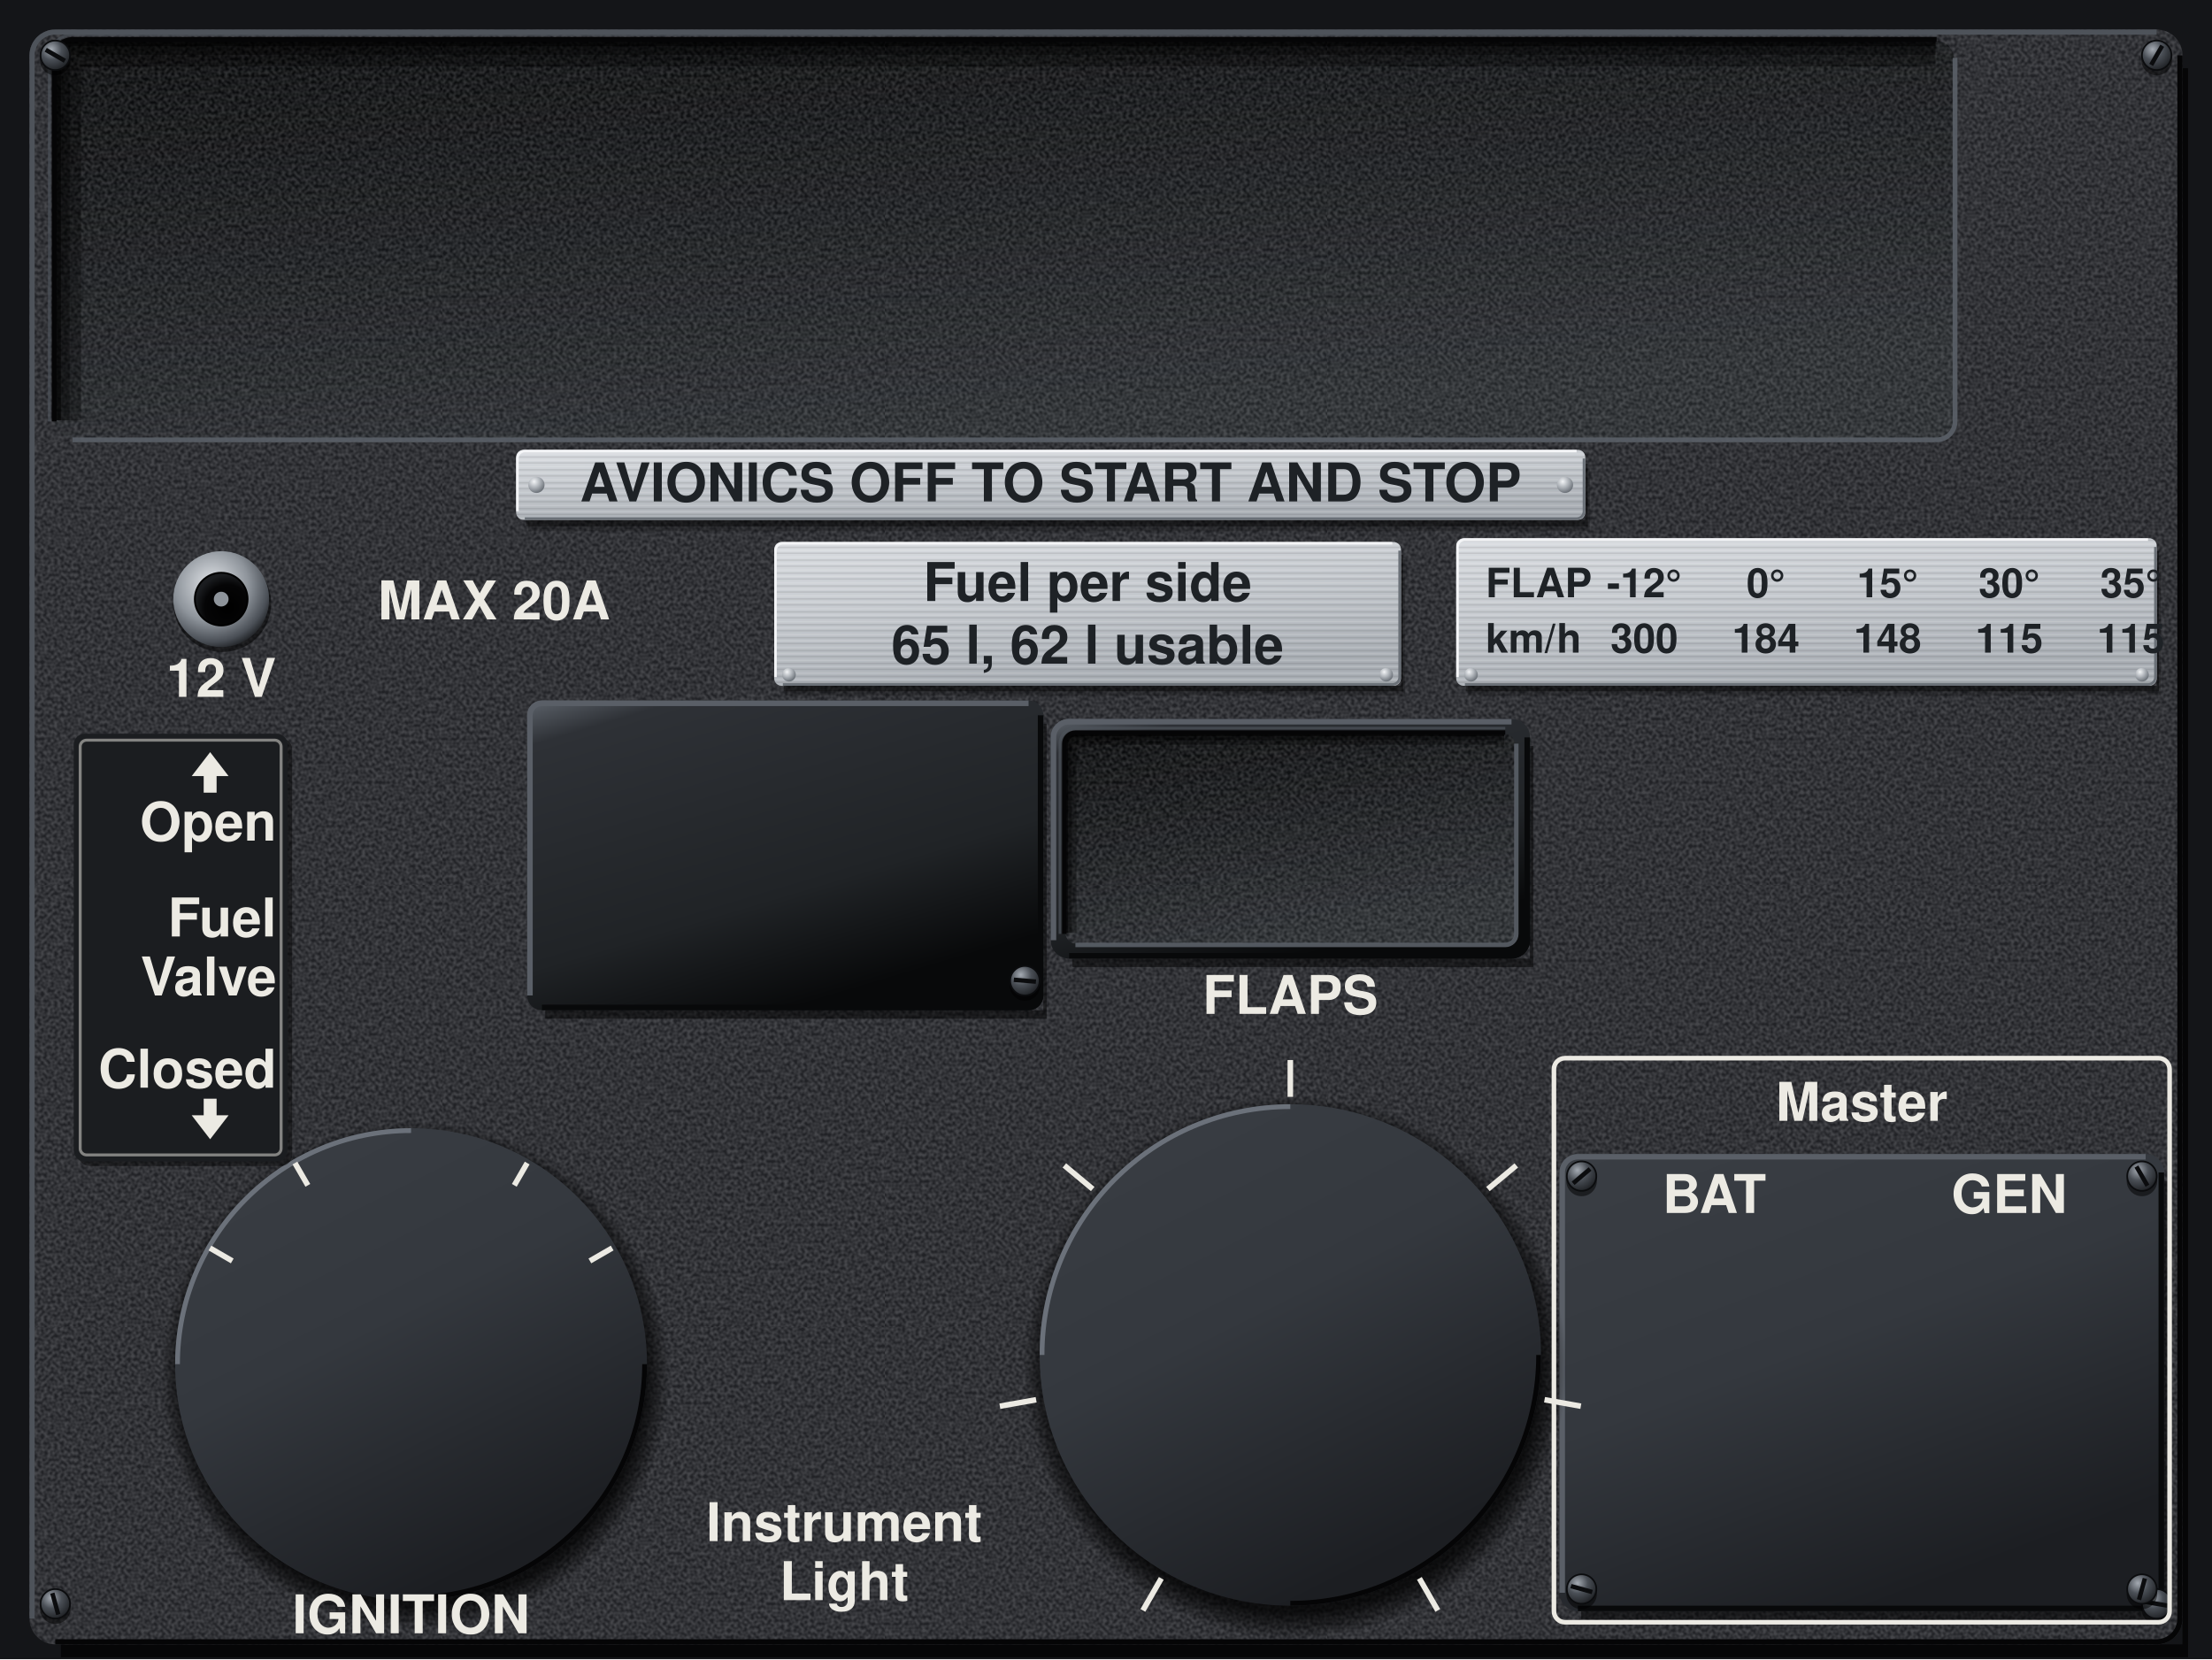
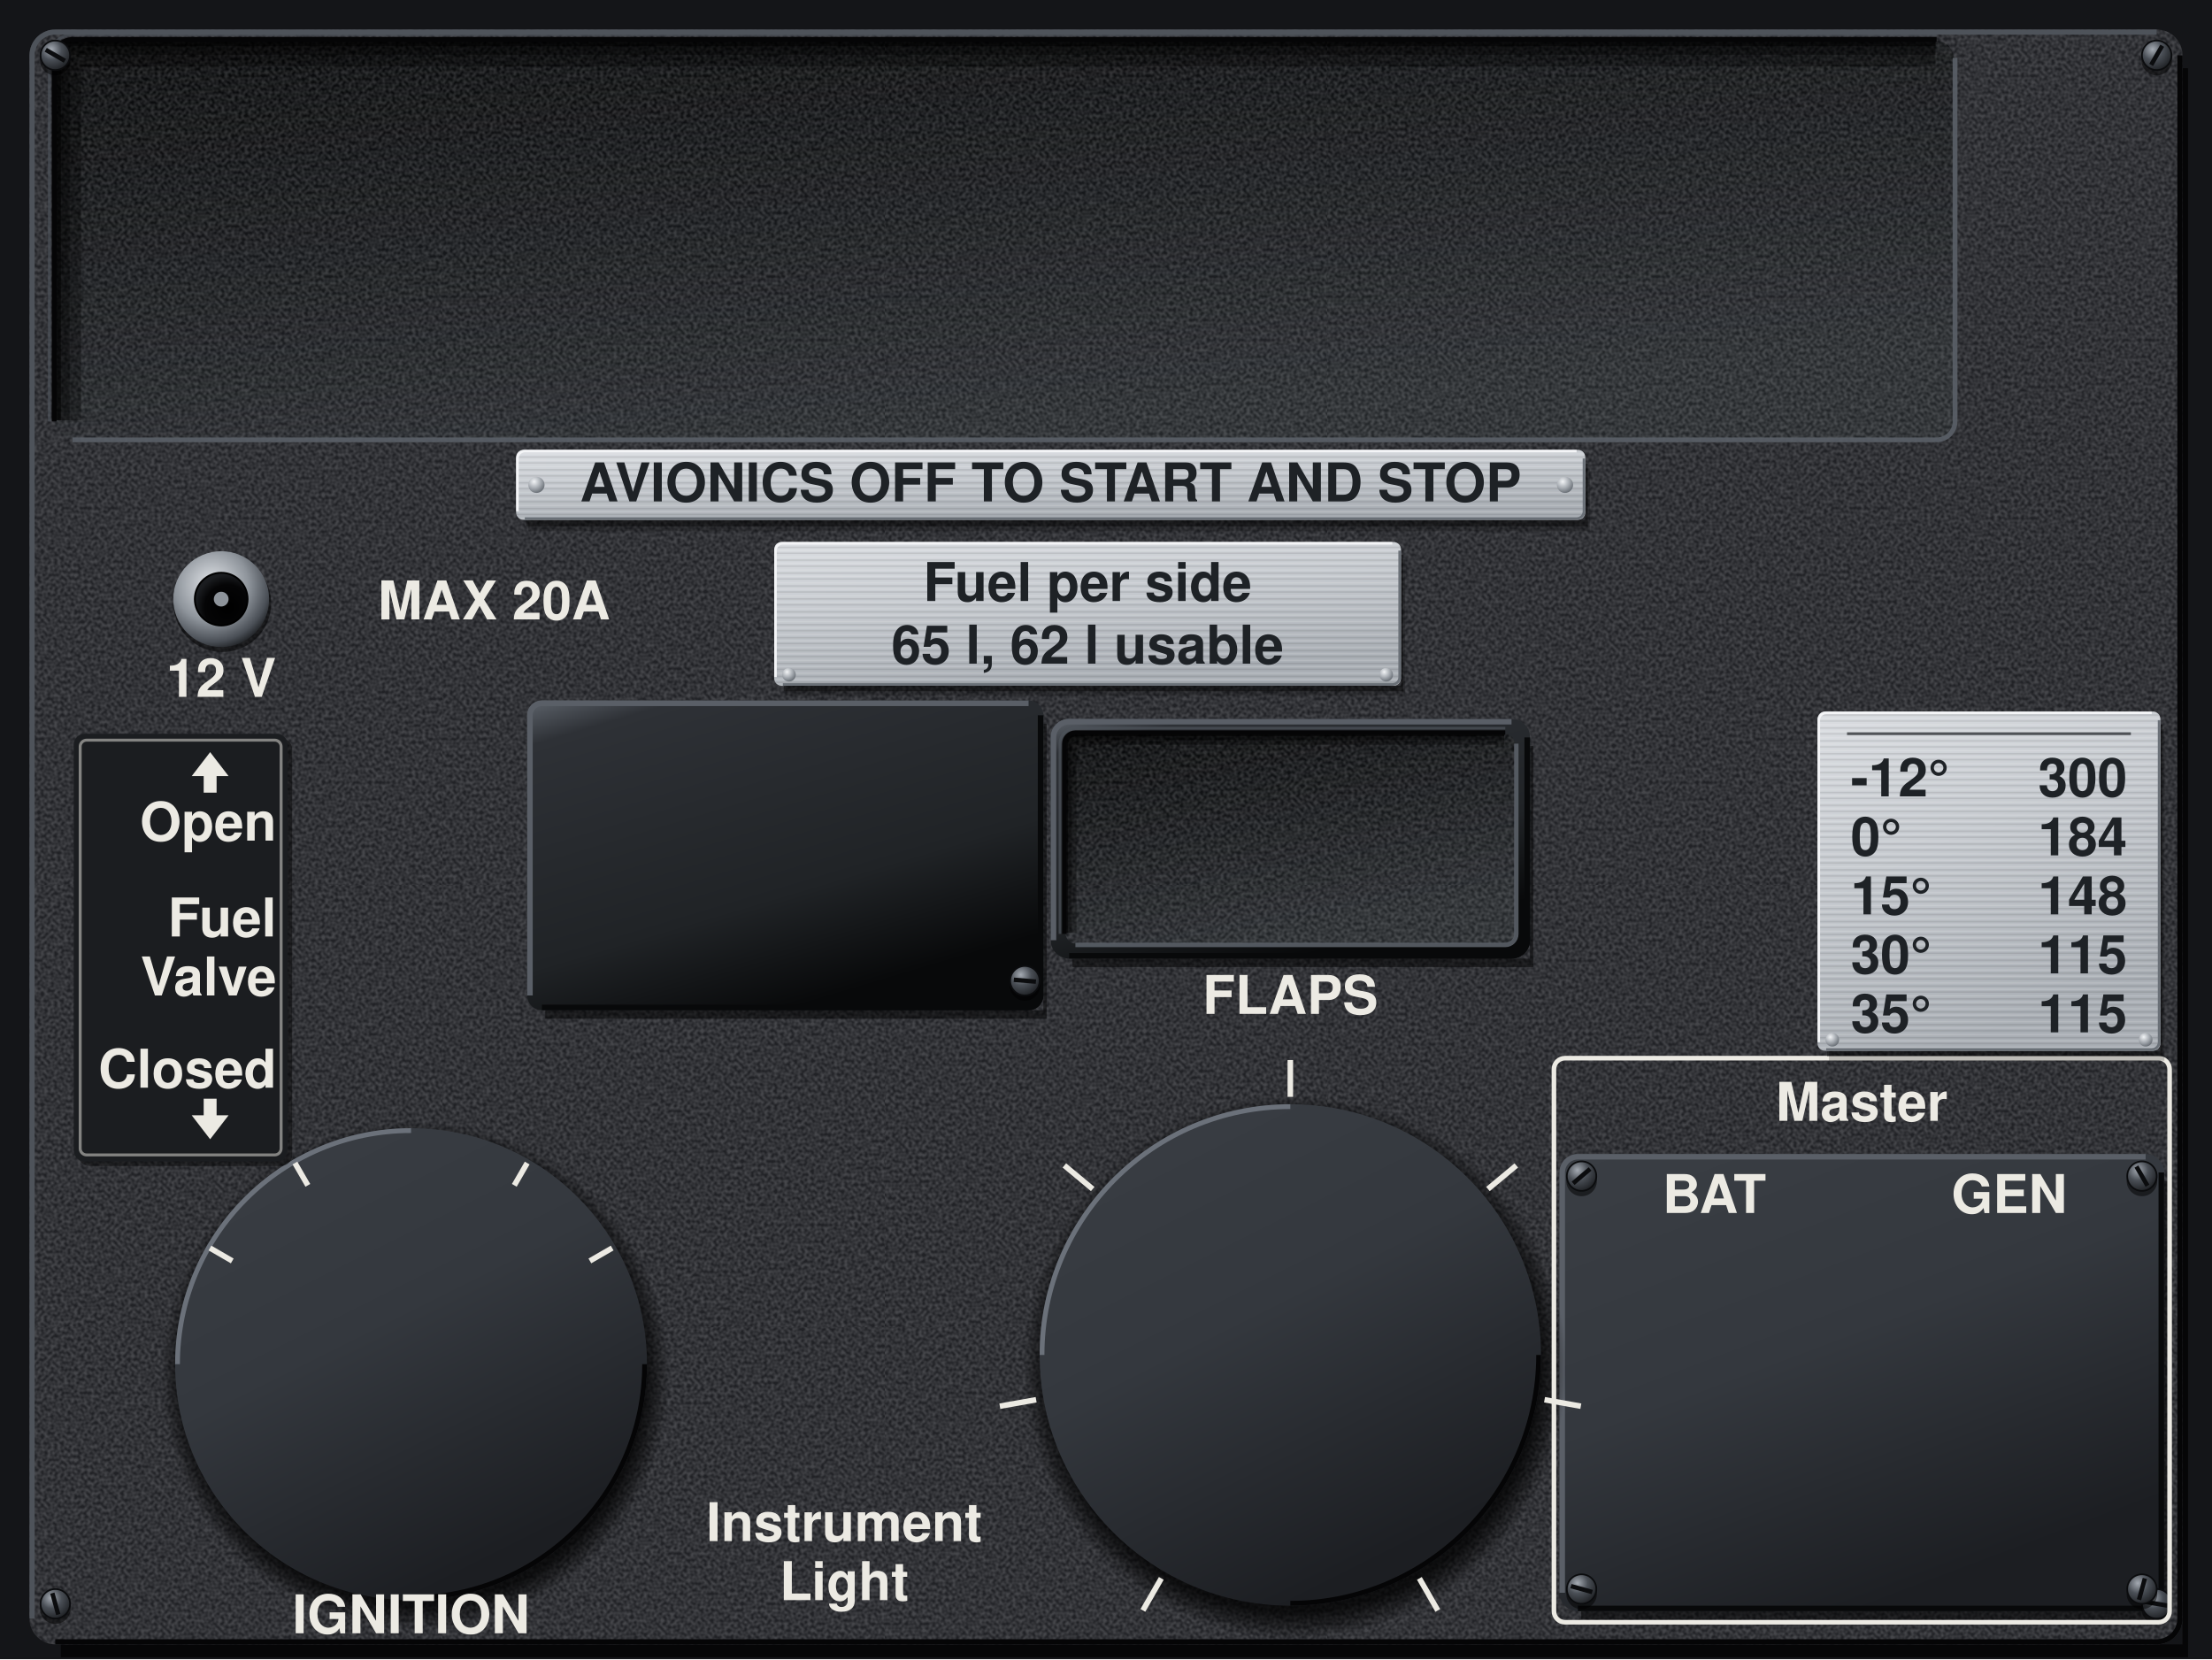
<svg xmlns="http://www.w3.org/2000/svg" viewBox="0 0 1200 900" preserveAspectRatio="xMidYMid slice">
  <defs>
    <filter id="nz" x="0" y="0" width="240" height="240" filterUnits="userSpaceOnUse" color-interpolation-filters="sRGB">
      <feTurbulence type="fractalNoise" baseFrequency="0.55" numOctaves="1" seed="7" stitchTiles="stitch" />
      <feColorMatrix values="2.2 0 0 0 -0.6 2.2 0 0 0 -0.6 2.2 0 0 0 -0.6 0 0 0 0 0.14" />
    </filter>
    <pattern id="gr" width="240" height="240" patternUnits="userSpaceOnUse">
      <rect width="240" height="240" filter="url(#nz)" />
    </pattern>
    <pattern id="gp" width="240" height="240" patternUnits="userSpaceOnUse">
      <rect width="240" height="240" fill="#26282C" />
      <rect width="240" height="240" fill="url(#gr)" />
    </pattern>
    <pattern id="br" width="300" height="7" patternUnits="userSpaceOnUse">
      <path d="M0 1.2H300M0 4.6H300" stroke="#FFFFFF" stroke-opacity=".16" stroke-width=".8" />
      <path d="M0 2.9H300M0 6.1H300" stroke="#000000" stroke-opacity=".1" stroke-width=".7" />
    </pattern>
    <linearGradient id="pp" gradientUnits="userSpaceOnUse" x1="0" y1="0" x2="540" y2="900">
      <stop offset="0" stop-color="#303338" />
      <stop offset=".45" stop-color="#26282C" />
      <stop offset="1" stop-color="#1D1F22" />
    </linearGradient>
    <linearGradient id="pl" x1="0" y1="0" x2=".35" y2="1">
      <stop offset="0" stop-color="#DADDE1" />
      <stop offset=".45" stop-color="#C6CACF" />
      <stop offset="1" stop-color="#A9AEB4" />
    </linearGradient>
    <linearGradient id="ps" x1="0" y1="0" x2=".5" y2="1">
      <stop offset="0" stop-color="#5E646C" />
      <stop offset=".12" stop-color="#2E3136" />
      <stop offset=".7" stop-color="#202326" />
      <stop offset="1" stop-color="#08090A" />
    </linearGradient>
    <linearGradient id="an" x1="0" y1="0" x2=".5" y2="1">
      <stop offset="0" stop-color="#3A3E44" />
      <stop offset=".5" stop-color="#34383E" />
      <stop offset="1" stop-color="#1C1E22" />
    </linearGradient>
    <radialGradient id="sd" cx=".508" cy=".522" r=".5">
      <stop offset=".86" stop-color="#000000" stop-opacity=".75" />
      <stop offset=".91" stop-color="#000000" stop-opacity=".4" />
      <stop offset=".956" stop-color="#000000" stop-opacity="0" />
    </radialGradient>
    <linearGradient id="rf" x1="0" y1="0" x2=".4" y2="1">
      <stop offset="0" stop-color="#08090A" />
      <stop offset=".5" stop-color="#191B1E" />
      <stop offset="1" stop-color="#2A2D31" />
    </linearGradient>
    <radialGradient id="sh" cx=".36" cy=".3" r=".78">
      <stop offset="0" stop-color="#A4AAB2" />
      <stop offset=".45" stop-color="#4A4F56" />
      <stop offset="1" stop-color="#1A1C1F" />
    </radialGradient>
    <radialGradient id="rv" cx=".36" cy=".3" r=".78">
      <stop offset="0" stop-color="#F2F4F6" />
      <stop offset=".5" stop-color="#A9AEB4" />
      <stop offset="1" stop-color="#5E646B" />
    </radialGradient>
    <radialGradient id="ch" cx=".4" cy=".35" r=".7">
      <stop offset="0" stop-color="#E3E6EA" />
      <stop offset=".55" stop-color="#8E949B" />
      <stop offset=".85" stop-color="#4A4F56" />
      <stop offset="1" stop-color="#1A1C1F" />
    </radialGradient>
    <radialGradient id="hl" cx=".62" cy=".66" r=".62">
      <stop offset="0" stop-color="#000000" />
      <stop offset=".7" stop-color="#050506" />
      <stop offset="1" stop-color="#1A1C1F" />
    </radialGradient>
    <radialGradient id="kn" cx=".38" cy=".32" r=".72">
      <stop offset="0" stop-color="#6E747C" />
      <stop offset=".5" stop-color="#2E3136" />
      <stop offset="1" stop-color="#0E0F11" />
    </radialGradient>
    <radialGradient id="ln" cx=".4" cy=".35" r=".7">
      <stop offset="0" stop-color="#2E3238" />
      <stop offset=".7" stop-color="#1B1E22" />
      <stop offset="1" stop-color="#0A0B0C" />
    </radialGradient>
  </defs>
  <rect x="0" y="0" width="1200" height="900" fill="#141518" />
  <path d="M1184 37h3V899H33v-7H1184z" fill="#000000" fill-opacity="0.7" />
  <rect x="16" y="16" width="1168" height="876" rx="14" fill="url(#gp)" />
  <rect x="30" y="22" width="1030" height="216" rx="10" fill="url(#rf)" />
  <rect x="30" y="22" width="1030" height="216" rx="10" fill="url(#gr)" />
  <path d="M37 228V32A3 3 0 0 1 40 29H1050" fill="none" stroke="#000000" stroke-opacity="0.3" stroke-width="14" />
  <path d="M33.9 228V32A6.1 6.1 0 0 1 40 25.9H1050" fill="none" stroke="#000000" stroke-opacity="0.3" stroke-width="7.7" />
  <path d="M31.5 228V32A8.5 8.5 0 0 1 40 23.5H1050" fill="none" stroke="#000000" stroke-opacity="0.5" stroke-width="3.1" />
  <path d="M1060.6 31.4V228.6A10 10 0 0 1 1050.6 238.6H39.4" fill="none" stroke="#5A6068" stroke-opacity="0.9" stroke-width="2.6" />
  <path d="M29.4 228.6V31.4A10 10 0 0 1 39.4 21.4H1050.6" fill="none" stroke="#050506" stroke-width="2.6" />
  <path d="M26.8 228.6V31.4A12.6 12.6 0 0 1 39.4 18.8H1050.6" fill="none" stroke="#4E535A" stroke-opacity="0.7" stroke-width="1.6" />
  <path d="M566 392.6h1.8V552.6H295.8v-4.6H566z" fill="#000000" fill-opacity="0.5" />
  <rect x="286" y="380" width="280" height="168" rx="8" fill="url(#ps)" />
  <path d="M287.5 540V388A6.5 6.5 0 0 1 294 381.5H558" fill="none" stroke="#5A5F67" stroke-width="3" />
  <path d="M564.5 388V540A6.5 6.5 0 0 1 558 546.5H294" fill="none" stroke="#08090A" stroke-width="3" />
  <g transform="translate(160 0)">
    <path d="M670 404.6h1.8V524.6H421.8v-4.6H670z" fill="#000000" fill-opacity="0.5" />
    <rect x="410" y="390" width="260" height="130" rx="10" fill="url(#ps)" />
    <path d="M411.5 510V400A8.5 8.5 0 0 1 420 391.5H660" fill="none" stroke="#5A5F67" stroke-width="3" />
    <path d="M668.5 400V510A8.5 8.5 0 0 1 660 518.5H420" fill="none" stroke="#08090A" stroke-width="3" />
  </g>
  <g transform="translate(160 0)">
    <rect x="418" y="398" width="244" height="114" rx="6" fill="url(#rf)" />
    <rect x="418" y="398" width="244" height="114" rx="6" fill="url(#gr)" />
    <path d="M421 506V404A3 3 0 0 1 424 401H656" fill="none" stroke="#000000" stroke-opacity="0.3" stroke-width="6" />
    <path d="M419.7 506V404A4.4 4.4 0 0 1 424 399.7H656" fill="none" stroke="#000000" stroke-opacity="0.3" stroke-width="3.3" />
    <path d="M418.7 506V404A5.3 5.3 0 0 1 424 398.7H656" fill="none" stroke="#000000" stroke-opacity="0.5" stroke-width="1.3" />
    <path d="M662.6 403.4V506.6A6 6 0 0 1 656.6 512.6H423.4" fill="none" stroke="#5A6068" stroke-opacity="0.9" stroke-width="2.4" />
    <path d="M417.4 506.6V403.4A6 6 0 0 1 423.4 397.4H656.6" fill="none" stroke="#050506" stroke-width="2.4" />
    <path d="M415 506.6V403.4A8.4 8.4 0 0 1 423.4 395H656.6" fill="none" stroke="#4E535A" stroke-opacity="0.7" stroke-width="1.4" />
  </g>
  <path d="M1174 640.6h1.8V878.6H857.8v-4.6H1174z" fill="#000000" fill-opacity="0.5" />
  <rect x="846" y="626" width="328" height="248" rx="10" fill="url(#an)" />
  <path d="M847.5 864V636A8.5 8.5 0 0 1 856 627.5H1164" fill="none" stroke="#5A5F67" stroke-width="3" />
  <path d="M1172.5 636V864A8.5 8.5 0 0 1 1164 872.5H856" fill="none" stroke="#08090A" stroke-width="3" />
  <g transform="translate(-117 0)">
    <path d="M195.4 740a144.6 144.6 0 1 0 289.3 0a144.6 144.6 0 1 0 -289.3 0zM224.8 740a115.2 115.2 0 1 0 230.4 0a115.2 115.2 0 1 0 -230.4 0z" fill="url(#sd)" fill-rule="evenodd" />
  </g>
  <g transform="translate(-117 0)">
    <circle cx="340" cy="740" r="128" fill="url(#an)" />
  </g>
  <g transform="translate(-117 0)">
    <path d="M213.3 740V740A126.7 126.7 0 0 1 340 613.3H340" fill="none" stroke="#6B717A" stroke-width="2.6" />
    <path d="M466.7 740V740A126.7 126.7 0 0 1 340 866.7H340" fill="none" stroke="#050506" stroke-width="2.6" />
  </g>
  <g transform="translate(35 20)">
    <path d="M511.3 715a153.7 153.7 0 1 0 307.4 0a153.7 153.7 0 1 0 -307.4 0zM542.6 715a122.4 122.4 0 1 0 244.8 0a122.4 122.4 0 1 0 -244.8 0z" fill="url(#sd)" fill-rule="evenodd" />
  </g>
  <g transform="translate(35 20)">
    <circle cx="665" cy="715" r="136" fill="url(#an)" />
  </g>
  <g transform="translate(35 20)">
    <path d="M530.3 715V715A134.7 134.7 0 0 1 665 580.3H665" fill="none" stroke="#6B717A" stroke-width="2.6" />
    <path d="M799.7 715V715A134.7 134.7 0 0 1 665 849.7H665" fill="none" stroke="#050506" stroke-width="2.6" />
  </g>
  <circle cx="120.6" cy="327.2" r="26.5" fill="#000000" fill-opacity="0.5" />
  <circle cx="120" cy="325" r="26" fill="url(#ch)" />
  <circle cx="120" cy="325" r="14.3" fill="url(#hl)" stroke="#000000" stroke-width="1" />
  <circle cx="120" cy="325" r="4" fill="#8E949B" />
  <path d="M17.4 878V30A12.6 12.6 0 0 1 30 17.4H1170" fill="none" stroke="#4E535A" stroke-width="2.8" />
  <path d="M1182.6 30V878A12.6 12.6 0 0 1 1170 890.6H30" fill="none" stroke="#050506" stroke-width="2.8" />
  <circle cx="30" cy="32.6" r="8.3" fill="#000000" fill-opacity="0.5" />
  <circle cx="30" cy="30" r="8" fill="url(#sh)" stroke="#0B0C0E" stroke-width="0.9" />
  <path d="M24.8 27L35.2 33" stroke="#0B0C0E" stroke-width="2.4" />
  <circle cx="1170" cy="32.6" r="8.3" fill="#000000" fill-opacity="0.5" />
  <circle cx="1170" cy="30" r="8" fill="url(#sh)" stroke="#0B0C0E" stroke-width="0.9" />
  <path d="M1173 24.8L1167 35.2" stroke="#0B0C0E" stroke-width="2.4" />
  <circle cx="30" cy="872.6" r="8.3" fill="#000000" fill-opacity="0.5" />
  <circle cx="30" cy="870" r="8" fill="url(#sh)" stroke="#0B0C0E" stroke-width="0.9" />
  <path d="M28.4 864.2L31.6 875.8" stroke="#0B0C0E" stroke-width="2.4" />
  <circle cx="1170" cy="872.6" r="8.3" fill="#000000" fill-opacity="0.5" />
  <circle cx="1170" cy="870" r="8" fill="url(#sh)" stroke="#0B0C0E" stroke-width="0.9" />
  <path d="M1164.1 869L1175.9 871" stroke="#0B0C0E" stroke-width="2.4" />
  <circle cx="858" cy="640.6" r="8.3" fill="#000000" fill-opacity="0.5" />
  <circle cx="858" cy="638" r="8" fill="url(#sh)" stroke="#0B0C0E" stroke-width="0.9" />
  <path d="M862.6 634.1L853.4 641.9" stroke="#0B0C0E" stroke-width="2.4" />
  <circle cx="1162" cy="640.6" r="8.3" fill="#000000" fill-opacity="0.5" />
  <circle cx="1162" cy="638" r="8" fill="url(#sh)" stroke="#0B0C0E" stroke-width="0.9" />
  <path d="M1159 632.8L1165 643.2" stroke="#0B0C0E" stroke-width="2.4" />
  <circle cx="858" cy="864.6" r="8.3" fill="#000000" fill-opacity="0.5" />
  <circle cx="858" cy="862" r="8" fill="url(#sh)" stroke="#0B0C0E" stroke-width="0.9" />
  <path d="M852.2 860.4L863.8 863.6" stroke="#0B0C0E" stroke-width="2.4" />
  <circle cx="1162" cy="864.6" r="8.3" fill="#000000" fill-opacity="0.5" />
  <circle cx="1162" cy="862" r="8" fill="url(#sh)" stroke="#0B0C0E" stroke-width="0.9" />
  <path d="M1163.6 856.2L1160.4 867.8" stroke="#0B0C0E" stroke-width="2.4" />
  <g transform="translate(226 0)">
    <circle cx="330" cy="534.6" r="8.3" fill="#000000" fill-opacity="0.5" />
    <circle cx="330" cy="532" r="8" fill="url(#sh)" stroke="#0B0C0E" stroke-width="0.9" />
    <path d="M324 531.5L336 532.5" stroke="#0B0C0E" stroke-width="2.4" />
  </g>
  <path d="M860 254.2h2.5V288.2H286.5v-6.2H860z" fill="#000000" fill-opacity="0.2" />
  <path d="M860 251.5h1.4V285.5H285.4v-3.5H860z" fill="#000000" fill-opacity="0.4" />
  <rect x="280" y="244" width="580" height="38" rx="4" data-card="" fill="url(#pl)" />
  <rect x="280" y="244" width="580" height="38" rx="4" fill="url(#br)" />
  <path d="M280.7 277.3V248.7A4 4 0 0 1 284.7 244.7H855.3" fill="none" stroke="#F4F5F7" stroke-width="1.4" />
  <path d="M859.3 248.7V277.3A4 4 0 0 1 855.3 281.3H284.7" fill="none" stroke="#6A7077" stroke-width="1.4" />
  <circle cx="291" cy="263" r="4.4" fill="url(#rv)" />
  <circle cx="849" cy="263" r="4.4" fill="url(#rv)" />
  <text x="570" y="272" font-family="Helvetica, Arial, sans-serif" font-size="29" font-weight="bold" fill="#1E2226" text-anchor="middle">AVIONICS OFF TO START AND STOP</text>
  <text x="120" y="378" font-family="Helvetica, Arial, sans-serif" font-size="29" font-weight="bold" fill="#ECEAE3" text-anchor="middle">12 V</text>
  <text x="700" y="550" font-family="Helvetica, Arial, sans-serif" font-size="29" font-weight="bold" fill="#ECEAE3" text-anchor="middle">FLAPS</text>
  <text x="223" y="886" font-family="Helvetica, Arial, sans-serif" font-size="29" font-weight="bold" fill="#ECEAE3" text-anchor="middle">IGNITION</text>
  <text x="930" y="658" font-family="Helvetica, Arial, sans-serif" font-size="29" font-weight="bold" fill="#ECEAE3" text-anchor="middle">BAT</text>
  <text x="1090" y="658" font-family="Helvetica, Arial, sans-serif" font-size="29" font-weight="bold" fill="#ECEAE3" text-anchor="middle">GEN</text>
  <rect x="843" y="574" width="334" height="306" rx="6" fill="none" stroke="#ECEAE3" stroke-width="2.5" />
  <text x="1010" y="608" font-family="Helvetica, Arial, sans-serif" font-size="29" font-weight="bold" fill="#ECEAE3" text-anchor="middle">Master</text>
  <path d="M48.5 400.5H152.5A6 6 0 0 1 158.5 406.5V626.5A6 6 0 0 1 152.5 632.5H48.5A6 6 0 0 1 42.5 626.5V406.5A6 6 0 0 1 48.5 400.5Z" fill="#000" fill-opacity="0.45" />
  <rect x="40" y="398" width="116" height="232" rx="6" fill="#1B1D20" />
  <rect x="43.5" y="401.5" width="109" height="225" rx="3.5" fill="none" stroke="#ECEAE3" stroke-opacity="0.5" stroke-width="1.6" />
  <path d="M114 408l10 13h-6.5v9h-7v-9h-6.5z M114 618l10 -13h-6.5v-9h-7v9h-6.5z" fill="#ECEAE3" />
  <text x="150" y="456" font-family="Helvetica, Arial, sans-serif" font-weight="bold" font-size="29" fill="#ECEAE3" text-anchor="end">Open</text>
  <text x="150" y="508" font-family="Helvetica, Arial, sans-serif" font-weight="bold" font-size="29" fill="#ECEAE3" text-anchor="end">Fuel</text>
  <text x="150" y="540" font-family="Helvetica, Arial, sans-serif" font-weight="bold" font-size="29" fill="#ECEAE3" text-anchor="end">Valve</text>
  <text x="150" y="590" font-family="Helvetica, Arial, sans-serif" font-weight="bold" font-size="29" fill="#ECEAE3" text-anchor="end">Closed</text>
  <g transform="translate(35 20)">
    <path d="M595 836.2 L585 853.6" stroke="#ECEAE3" stroke-width="3" />
  </g>
  <g transform="translate(35 20)">
    <path d="M527.1 739.3 L507.4 742.8" stroke="#ECEAE3" stroke-width="3" />
  </g>
  <g transform="translate(35 20)">
    <path d="M557.8 625 L542.4 612.2" stroke="#ECEAE3" stroke-width="3" />
  </g>
  <g transform="translate(35 20)">
    <path d="M665 575 L665 555" stroke="#ECEAE3" stroke-width="3" />
  </g>
  <g transform="translate(35 20)">
    <path d="M772.2 625 L787.6 612.2" stroke="#ECEAE3" stroke-width="3" />
  </g>
  <g transform="translate(35 20)">
    <path d="M802.9 739.3 L822.6 742.8" stroke="#ECEAE3" stroke-width="3" />
  </g>
  <g transform="translate(35 20)">
    <path d="M735 836.2 L745 853.6" stroke="#ECEAE3" stroke-width="3" />
  </g>
  <g transform="translate(-117 0)">
    <path d="M243 684 L230.9 677" stroke="#ECEAE3" stroke-width="3" />
  </g>
  <g transform="translate(-117 0)">
    <path d="M284 643 L277 630.9" stroke="#ECEAE3" stroke-width="3" />
  </g>
  <g transform="translate(-117 0)">
    <path d="M396 643 L403 630.9" stroke="#ECEAE3" stroke-width="3" />
  </g>
  <g transform="translate(-117 0)">
    <path d="M437 684 L449.1 677" stroke="#ECEAE3" stroke-width="3" />
  </g>
  <text x="205" y="336" font-family="Helvetica, Arial, sans-serif" font-size="29" font-weight="bold" fill="#ECEAE3" text-anchor="start">MAX 20A</text>
  <path d="M760 303.4h2.2V377.4H426.2v-5.4H760z" fill="#000000" fill-opacity="0.2" />
  <path d="M760 301h1.2V375H425.2v-3H760z" fill="#000000" fill-opacity="0.4" />
  <rect x="420" y="294" width="340" height="78" rx="4" data-card="" fill="url(#pl)" />
  <rect x="420" y="294" width="340" height="78" rx="4" fill="url(#br)" />
  <path d="M420.7 367.3V298.7A4 4 0 0 1 424.7 294.7H755.3" fill="none" stroke="#F4F5F7" stroke-width="1.4" />
  <path d="M759.3 298.7V367.3A4 4 0 0 1 755.3 371.3H424.7" fill="none" stroke="#6A7077" stroke-width="1.4" />
  <circle cx="428" cy="366" r="3.7" fill="url(#rv)" />
  <circle cx="752" cy="366" r="3.7" fill="url(#rv)" />
  <text x="590" y="326" font-family="Helvetica, Arial, sans-serif" font-size="29" font-weight="bold" fill="#1E2226" text-anchor="middle">Fuel per side</text>
  <text x="590" y="360" font-family="Helvetica, Arial, sans-serif" font-size="29" font-weight="bold" fill="#1E2226" text-anchor="middle">65 l, 62 l usable</text>
-   <path d="M1170 301.4h2.2V377.4H796.2v-5.4H1170z" fill="#000000" fill-opacity="0.2" />
-   <path d="M1170 299h1.2V375H795.2v-3H1170z" fill="#000000" fill-opacity="0.4" />
-   <rect x="790" y="292" width="380" height="80" rx="4" data-card="" fill="url(#pl)" />
-   <rect x="790" y="292" width="380" height="80" rx="4" fill="url(#br)" />
-   <path d="M790.7 367.3V296.7A4 4 0 0 1 794.7 292.7H1165.3" fill="none" stroke="#F4F5F7" stroke-width="1.4" />
-   <path d="M1169.3 296.7V367.3A4 4 0 0 1 1165.3 371.3H794.7" fill="none" stroke="#6A7077" stroke-width="1.4" />
-   <circle cx="798" cy="366" r="3.7" fill="url(#rv)" />
-   <circle cx="1162" cy="366" r="3.7" fill="url(#rv)" />
-   <text x="806" y="324" font-family="Helvetica, Arial, sans-serif" font-size="22" font-weight="bold" fill="#1E2226" text-anchor="start" data-lettering="secondary">FLAP</text>
-   <text x="806" y="354" font-family="Helvetica, Arial, sans-serif" font-size="22" font-weight="bold" fill="#1E2226" text-anchor="start" data-lettering="secondary">km/h</text>
-   <text x="892" y="324" font-family="Helvetica, Arial, sans-serif" font-size="22" font-weight="bold" fill="#1E2226" text-anchor="middle" data-lettering="secondary">-12°</text>
-   <text x="892" y="354" font-family="Helvetica, Arial, sans-serif" font-size="22" font-weight="bold" fill="#1E2226" text-anchor="middle" data-lettering="secondary">300</text>
-   <text x="958" y="324" font-family="Helvetica, Arial, sans-serif" font-size="22" font-weight="bold" fill="#1E2226" text-anchor="middle" data-lettering="secondary">0°</text>
-   <text x="958" y="354" font-family="Helvetica, Arial, sans-serif" font-size="22" font-weight="bold" fill="#1E2226" text-anchor="middle" data-lettering="secondary">184</text>
-   <text x="1024" y="324" font-family="Helvetica, Arial, sans-serif" font-size="22" font-weight="bold" fill="#1E2226" text-anchor="middle" data-lettering="secondary">15°</text>
-   <text x="1024" y="354" font-family="Helvetica, Arial, sans-serif" font-size="22" font-weight="bold" fill="#1E2226" text-anchor="middle" data-lettering="secondary">148</text>
-   <text x="1090" y="324" font-family="Helvetica, Arial, sans-serif" font-size="22" font-weight="bold" fill="#1E2226" text-anchor="middle" data-lettering="secondary">30°</text>
-   <text x="1090" y="354" font-family="Helvetica, Arial, sans-serif" font-size="22" font-weight="bold" fill="#1E2226" text-anchor="middle" data-lettering="secondary">115</text>
-   <text x="1156" y="324" font-family="Helvetica, Arial, sans-serif" font-size="22" font-weight="bold" fill="#1E2226" text-anchor="middle" data-lettering="secondary">35°</text>
-   <text x="1156" y="354" font-family="Helvetica, Arial, sans-serif" font-size="22" font-weight="bold" fill="#1E2226" text-anchor="middle" data-lettering="secondary">115</text>
+   <path d="M1172 395.4h2.2V575.4H992.2v-5.4H1172z" fill="#000000" fill-opacity="0.2" />
+   <path d="M1172 393h1.2V573H991.2v-3H1172z" fill="#000000" fill-opacity="0.4" />
+   <rect x="986" y="386" width="186" height="184" rx="4" data-card="" fill="url(#pl)" />
+   <rect x="986" y="386" width="186" height="184" rx="4" fill="url(#br)" />
+   <path d="M986.7 565.3V390.7A4 4 0 0 1 990.7 386.7H1167.3" fill="none" stroke="#F4F5F7" stroke-width="1.4" />
+   <path d="M1171.3 390.7V565.3A4 4 0 0 1 1167.3 569.3H990.7" fill="none" stroke="#6A7077" stroke-width="1.4" />
+   <circle cx="994" cy="564" r="3.7" fill="url(#rv)" />
+   <circle cx="1164" cy="564" r="3.7" fill="url(#rv)" />
+   <path d="M1002 398 H1156" stroke="#1E2226" stroke-width="1.5" stroke-opacity="0.7" />
+   <text x="1004" y="432" font-family="Helvetica, Arial, sans-serif" font-size="29" font-weight="bold" fill="#1E2226" text-anchor="start">-12°</text>
+   <text x="1154" y="432" font-family="Helvetica, Arial, sans-serif" font-size="29" font-weight="bold" fill="#1E2226" text-anchor="end">300</text>
+   <text x="1004" y="464" font-family="Helvetica, Arial, sans-serif" font-size="29" font-weight="bold" fill="#1E2226" text-anchor="start">0°</text>
+   <text x="1154" y="464" font-family="Helvetica, Arial, sans-serif" font-size="29" font-weight="bold" fill="#1E2226" text-anchor="end">184</text>
+   <text x="1004" y="496" font-family="Helvetica, Arial, sans-serif" font-size="29" font-weight="bold" fill="#1E2226" text-anchor="start">15°</text>
+   <text x="1154" y="496" font-family="Helvetica, Arial, sans-serif" font-size="29" font-weight="bold" fill="#1E2226" text-anchor="end">148</text>
+   <text x="1004" y="528" font-family="Helvetica, Arial, sans-serif" font-size="29" font-weight="bold" fill="#1E2226" text-anchor="start">30°</text>
+   <text x="1154" y="528" font-family="Helvetica, Arial, sans-serif" font-size="29" font-weight="bold" fill="#1E2226" text-anchor="end">115</text>
+   <text x="1004" y="560" font-family="Helvetica, Arial, sans-serif" font-size="29" font-weight="bold" fill="#1E2226" text-anchor="start">35°</text>
+   <text x="1154" y="560" font-family="Helvetica, Arial, sans-serif" font-size="29" font-weight="bold" fill="#1E2226" text-anchor="end">115</text>
  <text x="458" y="836" font-family="Helvetica, Arial, sans-serif" font-size="29" font-weight="bold" fill="#ECEAE3" text-anchor="middle">Instrument</text>
  <text x="458" y="868" font-family="Helvetica, Arial, sans-serif" font-size="29" font-weight="bold" fill="#ECEAE3" text-anchor="middle">Light</text>
</svg>
